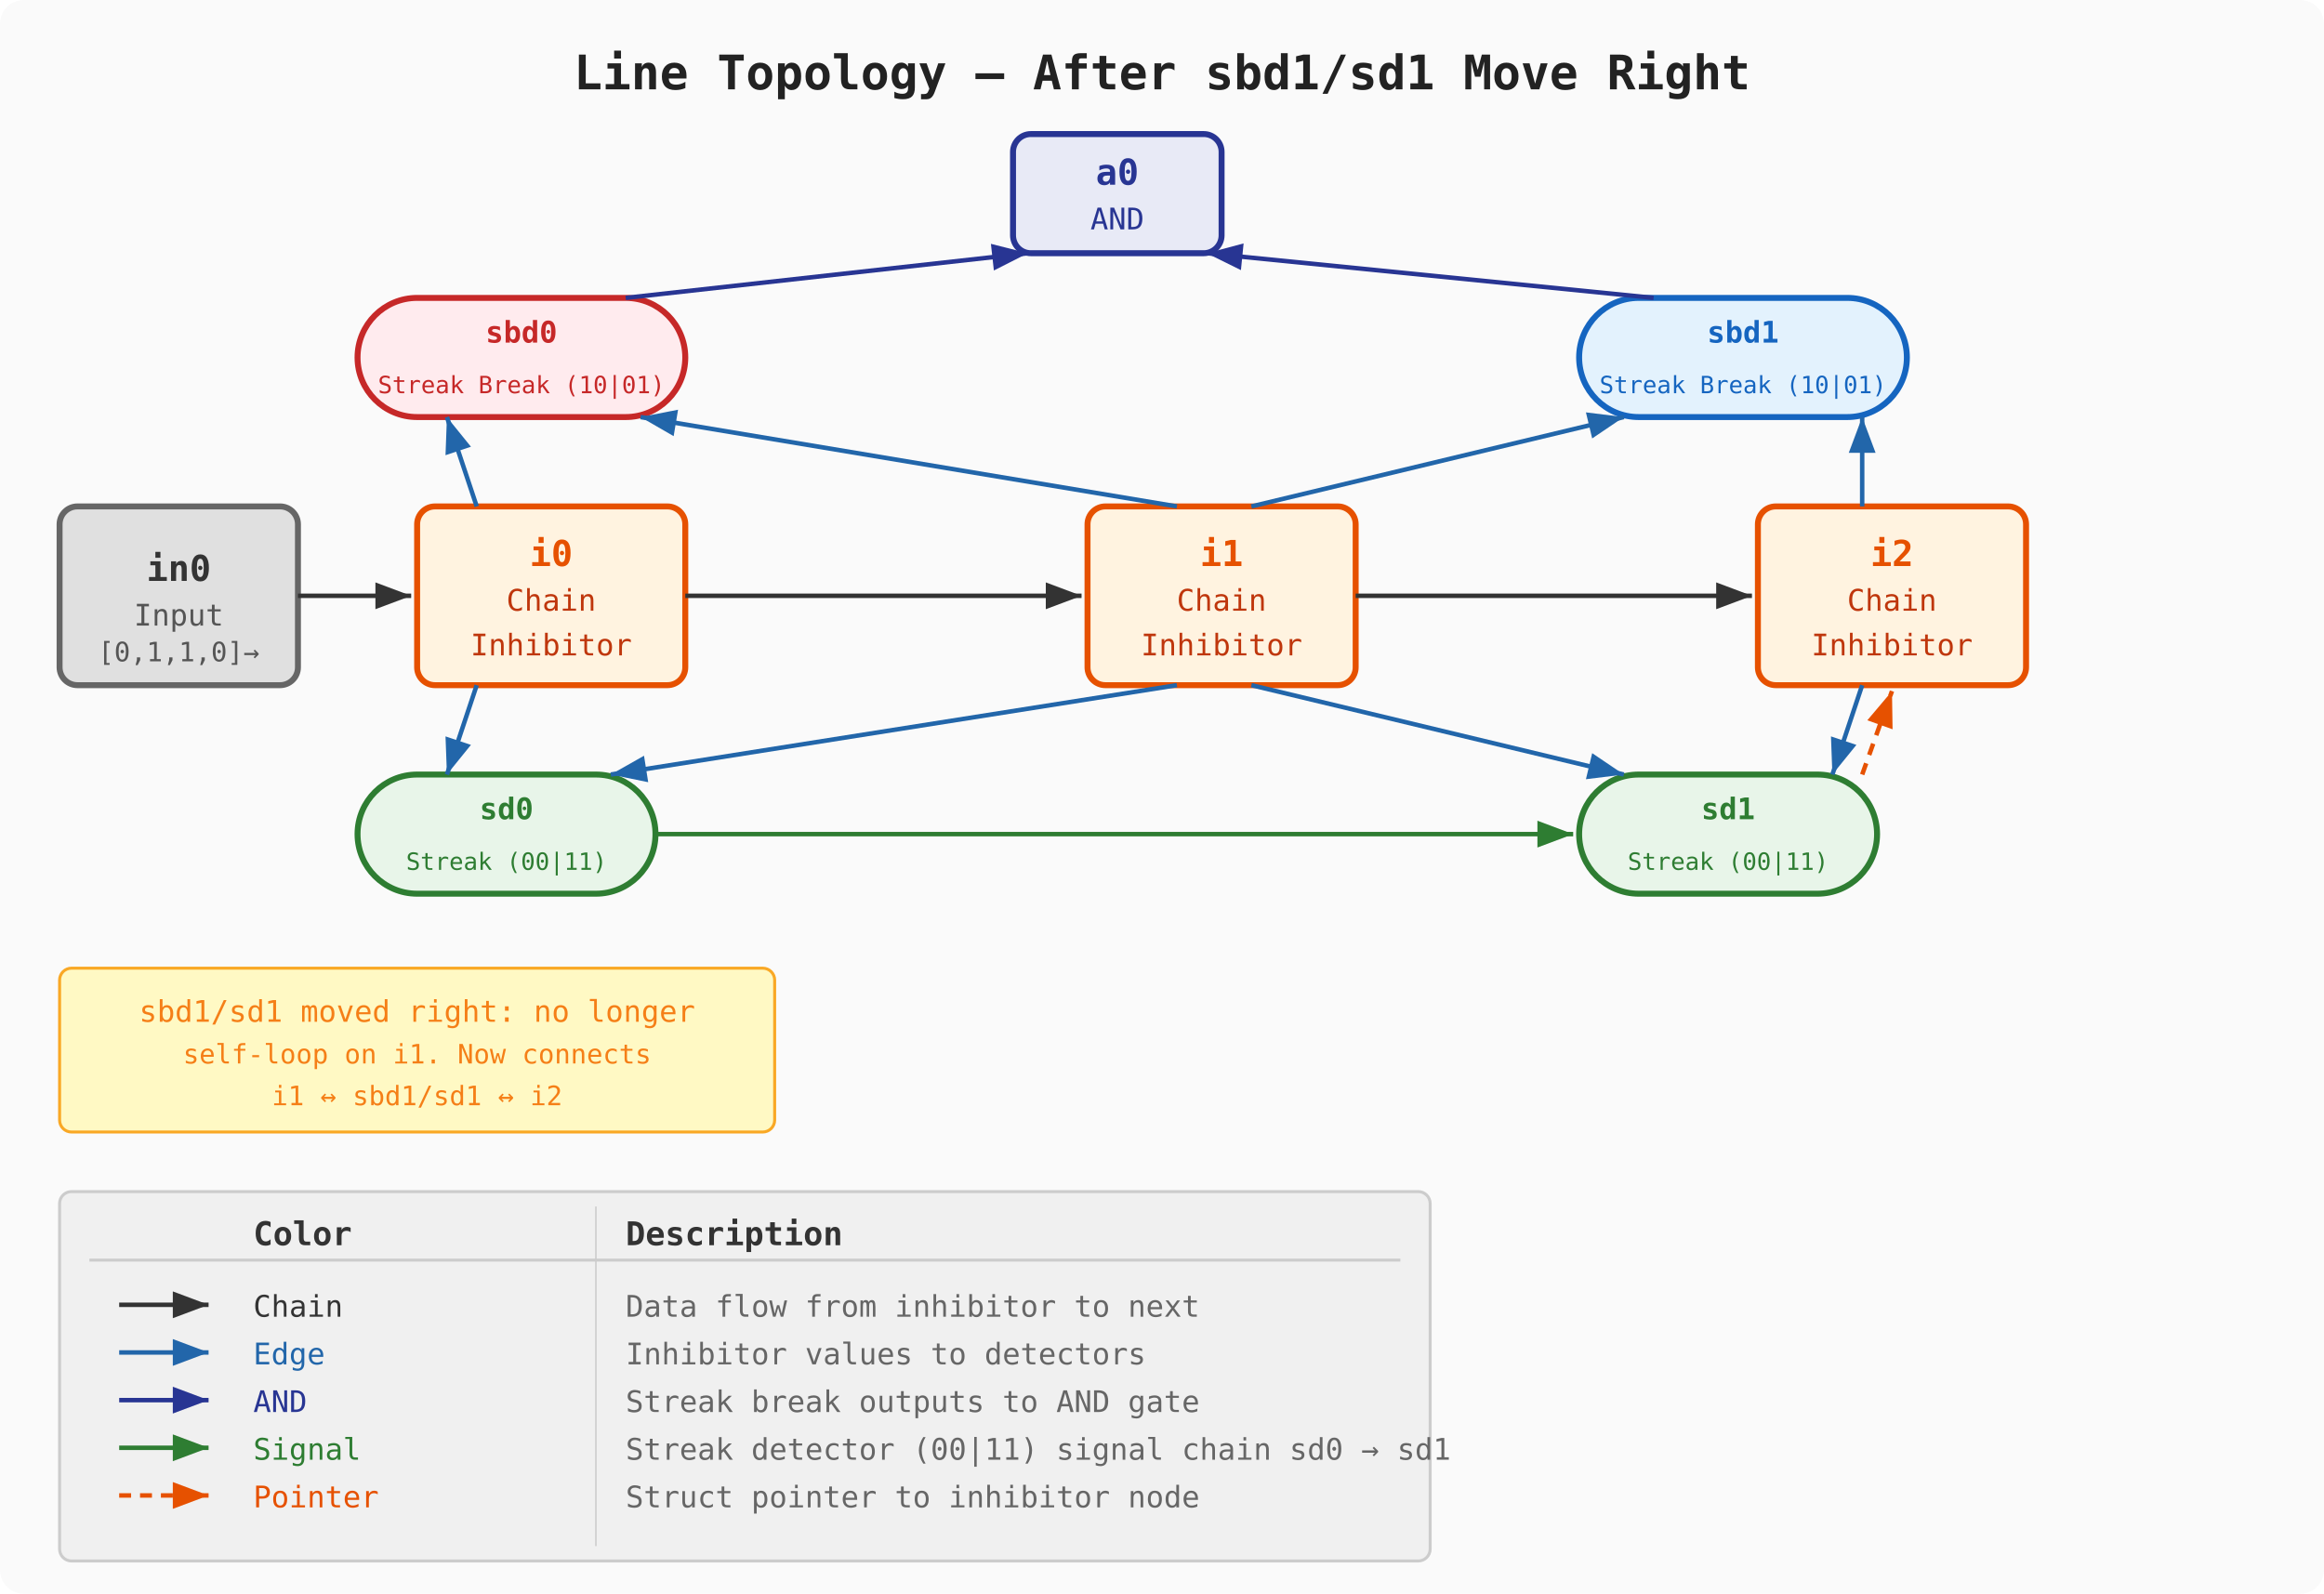
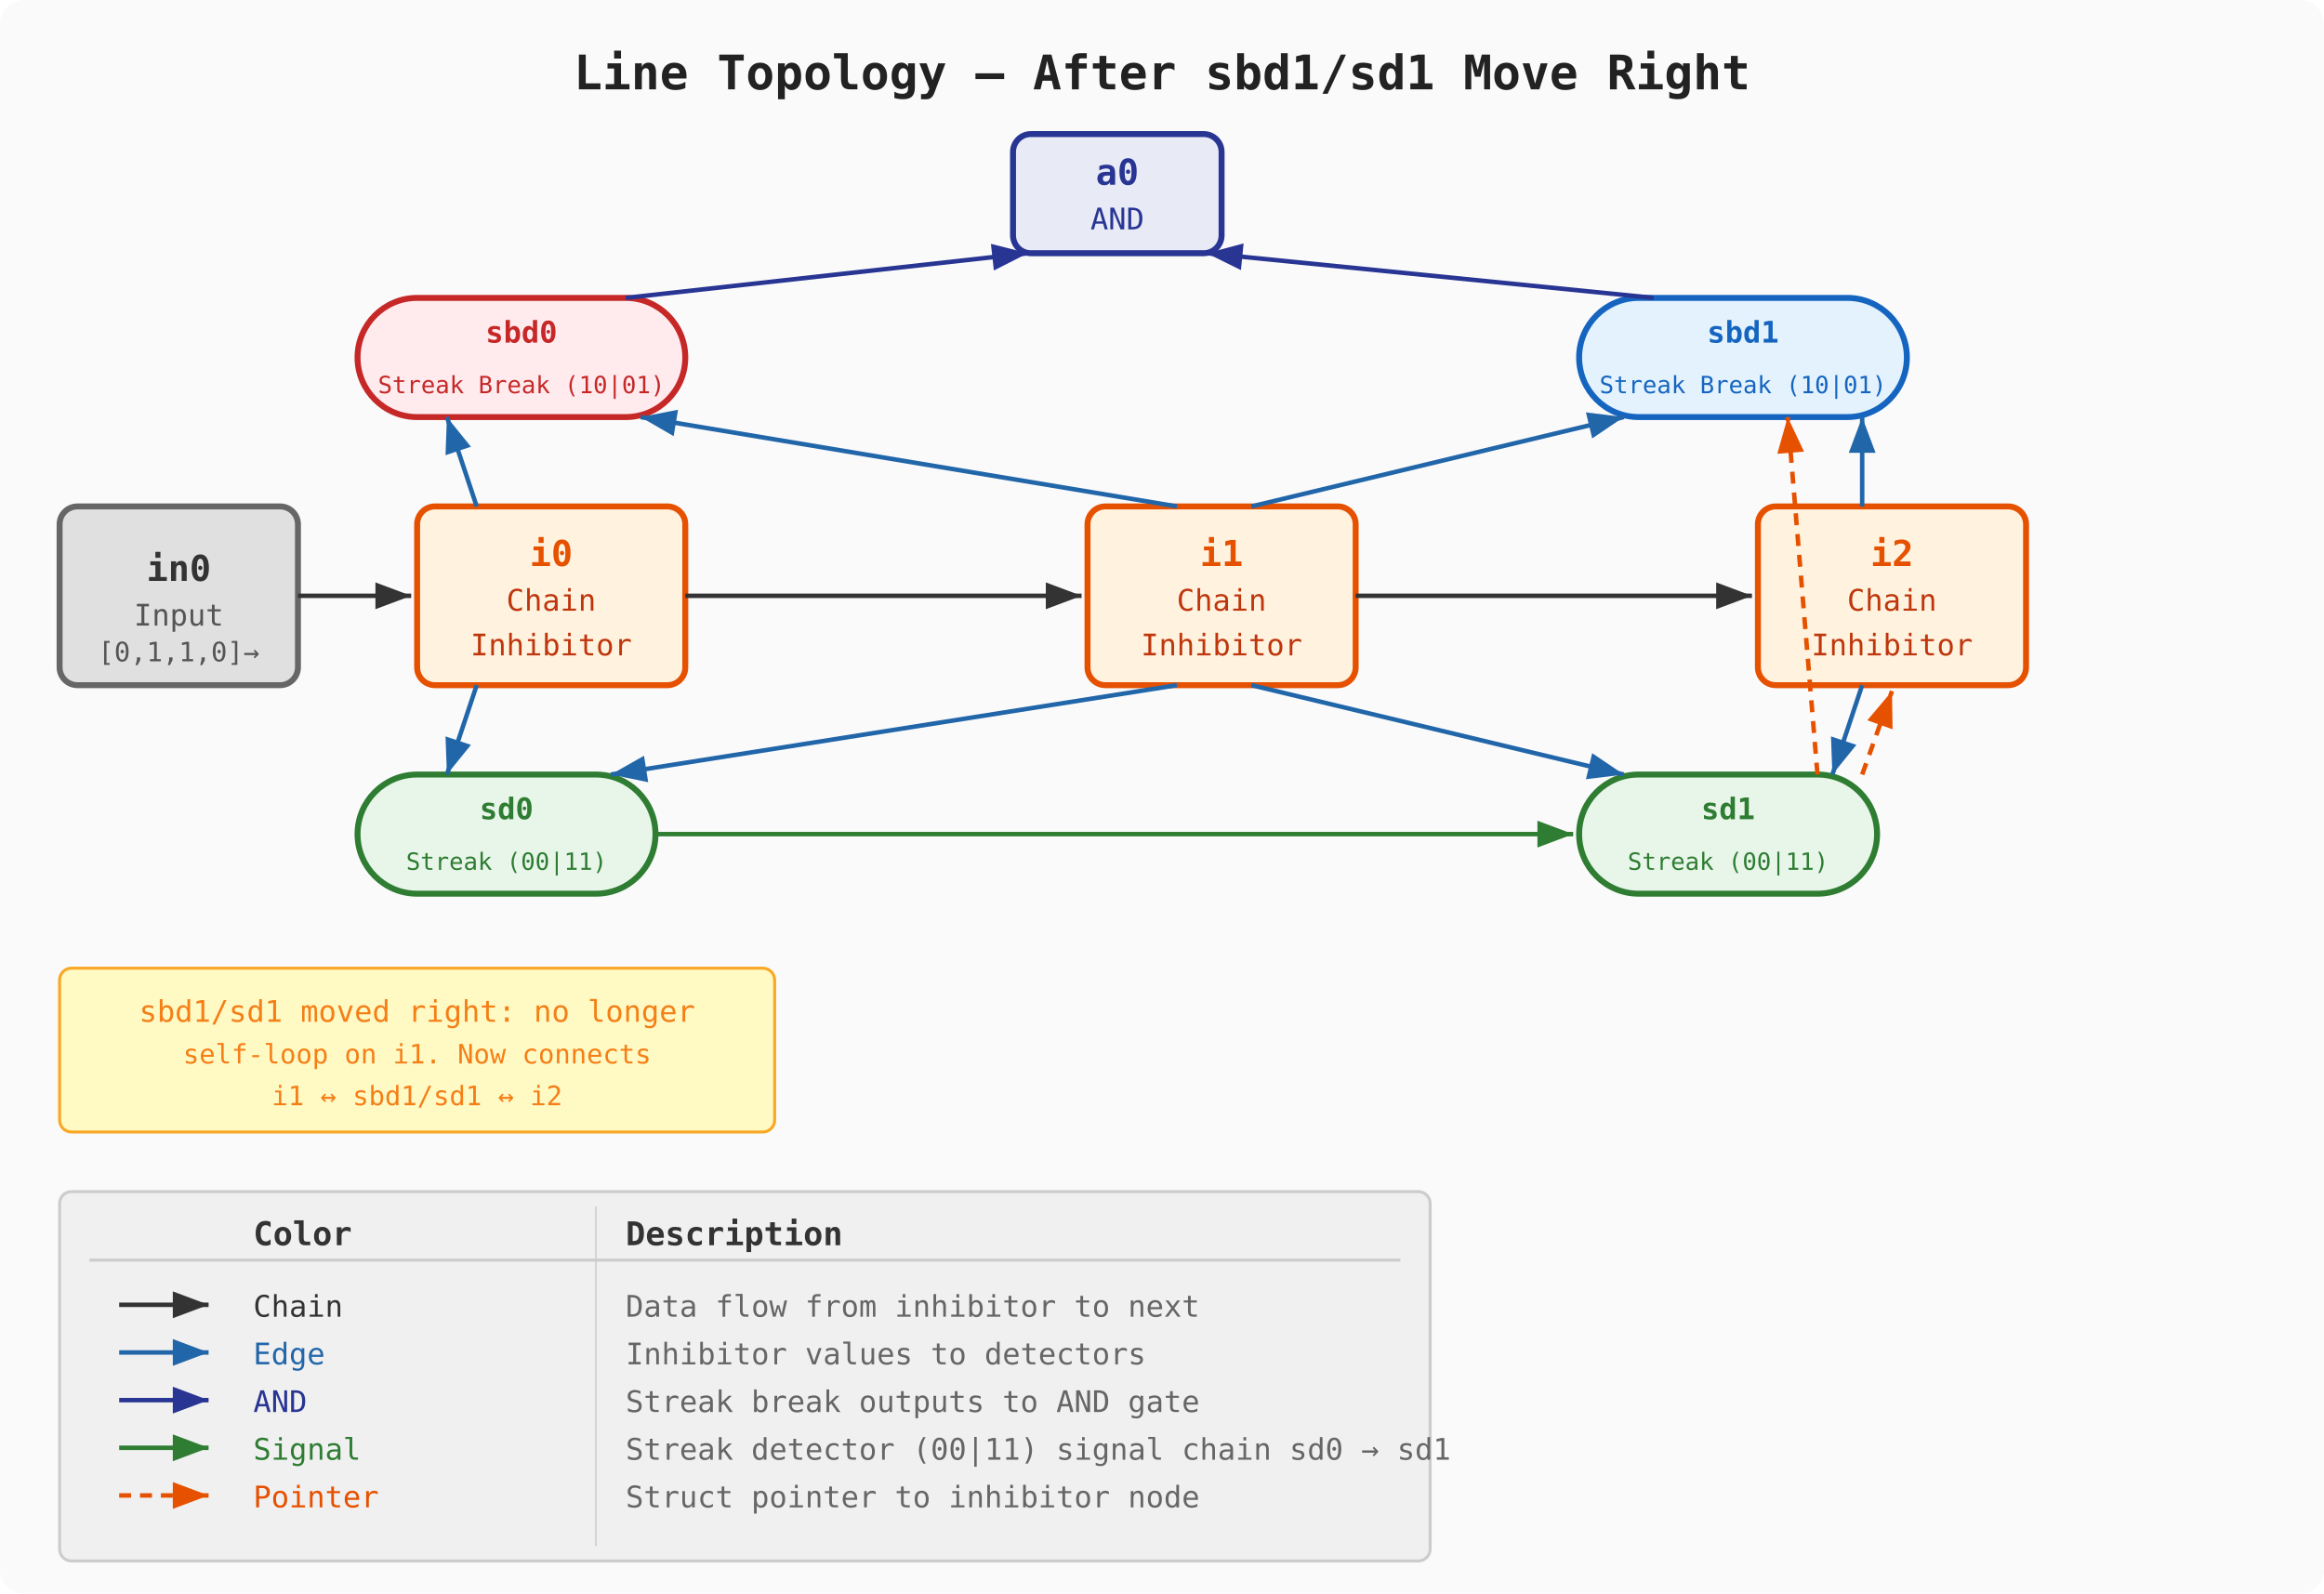
<svg xmlns="http://www.w3.org/2000/svg" viewBox="0 0 780 535" font-family="monospace" font-size="12">
  <defs>
    <marker id="arrow" markerWidth="8" markerHeight="6" refX="8" refY="3" orient="auto">
      <path d="M0,0 L8,3 L0,6" fill="#333" />
    </marker>
    <marker id="arrow-blue" markerWidth="8" markerHeight="6" refX="8" refY="3" orient="auto">
      <path d="M0,0 L8,3 L0,6" fill="#2266aa" />
    </marker>
    <marker id="arrow-indigo" markerWidth="8" markerHeight="6" refX="8" refY="3" orient="auto">
      <path d="M0,0 L8,3 L0,6" fill="#283593" />
    </marker>
    <marker id="arrow-green" markerWidth="8" markerHeight="6" refX="8" refY="3" orient="auto">
      <path d="M0,0 L8,3 L0,6" fill="#2e7d32" />
    </marker>
    <marker id="arrow-orange" markerWidth="8" markerHeight="6" refX="8" refY="3" orient="auto">
      <path d="M0,0 L8,3 L0,6" fill="#e65100" />
    </marker>
  </defs>
  <rect width="780" height="535" fill="#fafafa" rx="8" />
  <text x="390" y="30" text-anchor="middle" font-size="16" font-weight="bold" fill="#222">Line Topology — After sbd1/sd1 Move Right</text>
  <rect x="340" y="45" width="70" height="40" fill="#e8eaf6" stroke="#283593" rx="6" stroke-width="2" />
  <text x="375" y="62" text-anchor="middle" font-weight="bold" fill="#283593">a0</text>
  <text x="375" y="77" text-anchor="middle" font-size="10" fill="#283593">AND</text>
  <rect x="120" y="100" width="110" height="40" fill="#ffebee" stroke="#c62828" rx="20" stroke-width="2" />
  <text x="175" y="115" text-anchor="middle" font-weight="bold" font-size="10" fill="#c62828">sbd0</text>
  <text x="175" y="132" text-anchor="middle" font-size="8" fill="#c62828">Streak Break (10|01)</text>
  <rect x="530" y="100" width="110" height="40" fill="#e3f2fd" stroke="#1565c0" rx="20" stroke-width="2" />
  <text x="585" y="115" text-anchor="middle" font-weight="bold" font-size="10" fill="#1565c0">sbd1</text>
  <text x="585" y="132" text-anchor="middle" font-size="8" fill="#1565c0">Streak Break (10|01)</text>
  <rect x="20" y="170" width="80" height="60" fill="#e0e0e0" stroke="#666" rx="6" stroke-width="2" />
  <text x="60" y="195" text-anchor="middle" font-weight="bold" fill="#333">in0</text>
  <text x="60" y="210" text-anchor="middle" font-size="10" fill="#555">Input</text>
  <text x="60" y="222" text-anchor="middle" font-size="9" fill="#555">[0,1,1,0]→</text>
  <rect x="140" y="170" width="90" height="60" fill="#fff3e0" stroke="#e65100" rx="6" stroke-width="2" />
  <text x="185" y="190" text-anchor="middle" font-weight="bold" fill="#e65100">i0</text>
  <text x="185" y="205" text-anchor="middle" font-size="10" fill="#bf360c">Chain</text>
  <text x="185" y="220" text-anchor="middle" font-size="10" fill="#bf360c">Inhibitor</text>
  <rect x="365" y="170" width="90" height="60" fill="#fff3e0" stroke="#e65100" rx="6" stroke-width="2" />
  <text x="410" y="190" text-anchor="middle" font-weight="bold" fill="#e65100">i1</text>
  <text x="410" y="205" text-anchor="middle" font-size="10" fill="#bf360c">Chain</text>
  <text x="410" y="220" text-anchor="middle" font-size="10" fill="#bf360c">Inhibitor</text>
  <rect x="590" y="170" width="90" height="60" fill="#fff3e0" stroke="#e65100" rx="6" stroke-width="2" />
  <text x="635" y="190" text-anchor="middle" font-weight="bold" fill="#e65100">i2</text>
  <text x="635" y="205" text-anchor="middle" font-size="10" fill="#bf360c">Chain</text>
  <text x="635" y="220" text-anchor="middle" font-size="10" fill="#bf360c">Inhibitor</text>
  <rect x="120" y="260" width="100" height="40" fill="#e8f5e9" stroke="#2e7d32" rx="20" stroke-width="2" />
  <text x="170" y="275" text-anchor="middle" font-weight="bold" font-size="10" fill="#2e7d32">sd0</text>
  <text x="170" y="292" text-anchor="middle" font-size="8" fill="#2e7d32">Streak (00|11)</text>
  <rect x="530" y="260" width="100" height="40" fill="#e8f5e9" stroke="#2e7d32" rx="20" stroke-width="2" />
  <text x="580" y="275" text-anchor="middle" font-weight="bold" font-size="10" fill="#2e7d32">sd1</text>
  <text x="580" y="292" text-anchor="middle" font-size="8" fill="#2e7d32">Streak (00|11)</text>
  <line x1="100" y1="200" x2="138" y2="200" stroke="#333" stroke-width="1.5" marker-end="url(#arrow)" />
  <line x1="230" y1="200" x2="363" y2="200" stroke="#333" stroke-width="1.5" marker-end="url(#arrow)" />
  <line x1="455" y1="200" x2="588" y2="200" stroke="#333" stroke-width="1.5" marker-end="url(#arrow)" />
  <line x1="160" y1="170" x2="150" y2="140" stroke="#2266aa" stroke-width="1.5" marker-end="url(#arrow-blue)" />
  <line x1="395" y1="170" x2="215" y2="140" stroke="#2266aa" stroke-width="1.5" marker-end="url(#arrow-blue)" />
  <line x1="160" y1="230" x2="150" y2="260" stroke="#2266aa" stroke-width="1.5" marker-end="url(#arrow-blue)" />
  <line x1="395" y1="230" x2="205" y2="260" stroke="#2266aa" stroke-width="1.5" marker-end="url(#arrow-blue)" />
  <line x1="420" y1="170" x2="545" y2="140" stroke="#2266aa" stroke-width="1.5" marker-end="url(#arrow-blue)" />
  <line x1="625" y1="170" x2="625" y2="140" stroke="#2266aa" stroke-width="1.5" marker-end="url(#arrow-blue)" />
  <line x1="420" y1="230" x2="545" y2="260" stroke="#2266aa" stroke-width="1.5" marker-end="url(#arrow-blue)" />
  <line x1="625" y1="230" x2="615" y2="260" stroke="#2266aa" stroke-width="1.5" marker-end="url(#arrow-blue)" />
  <line x1="210" y1="100" x2="345" y2="85" stroke="#283593" stroke-width="1.5" marker-end="url(#arrow-indigo)" />
  <line x1="555" y1="100" x2="405" y2="85" stroke="#283593" stroke-width="1.5" marker-end="url(#arrow-indigo)" />
  <line x1="220" y1="280" x2="528" y2="280" stroke="#2e7d32" stroke-width="1.5" marker-end="url(#arrow-green)" />
  <line x1="625" y1="260" x2="635" y2="232" stroke="#e65100" stroke-width="1.5" stroke-dasharray="4,3" marker-end="url(#arrow-orange)" />
+   <line x1="610" y1="260" x2="600" y2="140" stroke="#e65100" stroke-width="1.5" stroke-dasharray="4,3" marker-end="url(#arrow-orange)" />
  <rect x="20" y="325" width="240" height="55" fill="#fff9c4" stroke="#f9a825" rx="4" />
  <text x="140" y="343" text-anchor="middle" font-size="10" fill="#f57f17">sbd1/sd1 moved right: no longer</text>
  <text x="140" y="357" text-anchor="middle" font-size="9" fill="#f57f17">self-loop on i1. Now connects</text>
  <text x="140" y="371" text-anchor="middle" font-size="9" fill="#f57f17">i1 ↔ sbd1/sd1 ↔ i2</text>
  <rect x="20" y="400" width="460" height="124" fill="#f0f0f0" rx="4" stroke="#ccc" />
  <text x="85" y="418" text-anchor="start" font-weight="bold" fill="#333" font-size="11">Color</text>
  <text x="210" y="418" text-anchor="start" font-weight="bold" fill="#333" font-size="11">Description</text>
  <line x1="30" y1="423" x2="470" y2="423" stroke="#ccc" stroke-width="1" />
  <line x1="200" y1="405" x2="200" y2="519" stroke="#ccc" stroke-width="0.5" />
  <line x1="40" y1="438" x2="70" y2="438" stroke="#333" stroke-width="1.5" marker-end="url(#arrow)" />
  <text x="85" y="442" text-anchor="start" fill="#333" font-size="10">Chain</text>
  <text x="210" y="442" text-anchor="start" fill="#666" font-size="10">Data flow from inhibitor to next</text>
  <line x1="40" y1="454" x2="70" y2="454" stroke="#2266aa" stroke-width="1.5" marker-end="url(#arrow-blue)" />
  <text x="85" y="458" text-anchor="start" fill="#2266aa" font-size="10">Edge</text>
  <text x="210" y="458" text-anchor="start" fill="#666" font-size="10">Inhibitor values to detectors</text>
  <line x1="40" y1="470" x2="70" y2="470" stroke="#283593" stroke-width="1.5" marker-end="url(#arrow-indigo)" />
  <text x="85" y="474" text-anchor="start" fill="#283593" font-size="10">AND</text>
  <text x="210" y="474" text-anchor="start" fill="#666" font-size="10">Streak break outputs to AND gate</text>
  <line x1="40" y1="486" x2="70" y2="486" stroke="#2e7d32" stroke-width="1.5" marker-end="url(#arrow-green)" />
  <text x="85" y="490" text-anchor="start" fill="#2e7d32" font-size="10">Signal</text>
  <text x="210" y="490" text-anchor="start" fill="#666" font-size="10">Streak detector (00|11) signal chain sd0 → sd1</text>
  <line x1="40" y1="502" x2="70" y2="502" stroke="#e65100" stroke-width="1.5" stroke-dasharray="4,3" marker-end="url(#arrow-orange)" />
  <text x="85" y="506" text-anchor="start" fill="#e65100" font-size="10">Pointer</text>
  <text x="210" y="506" text-anchor="start" fill="#666" font-size="10">Struct pointer to inhibitor node</text>
</svg>
